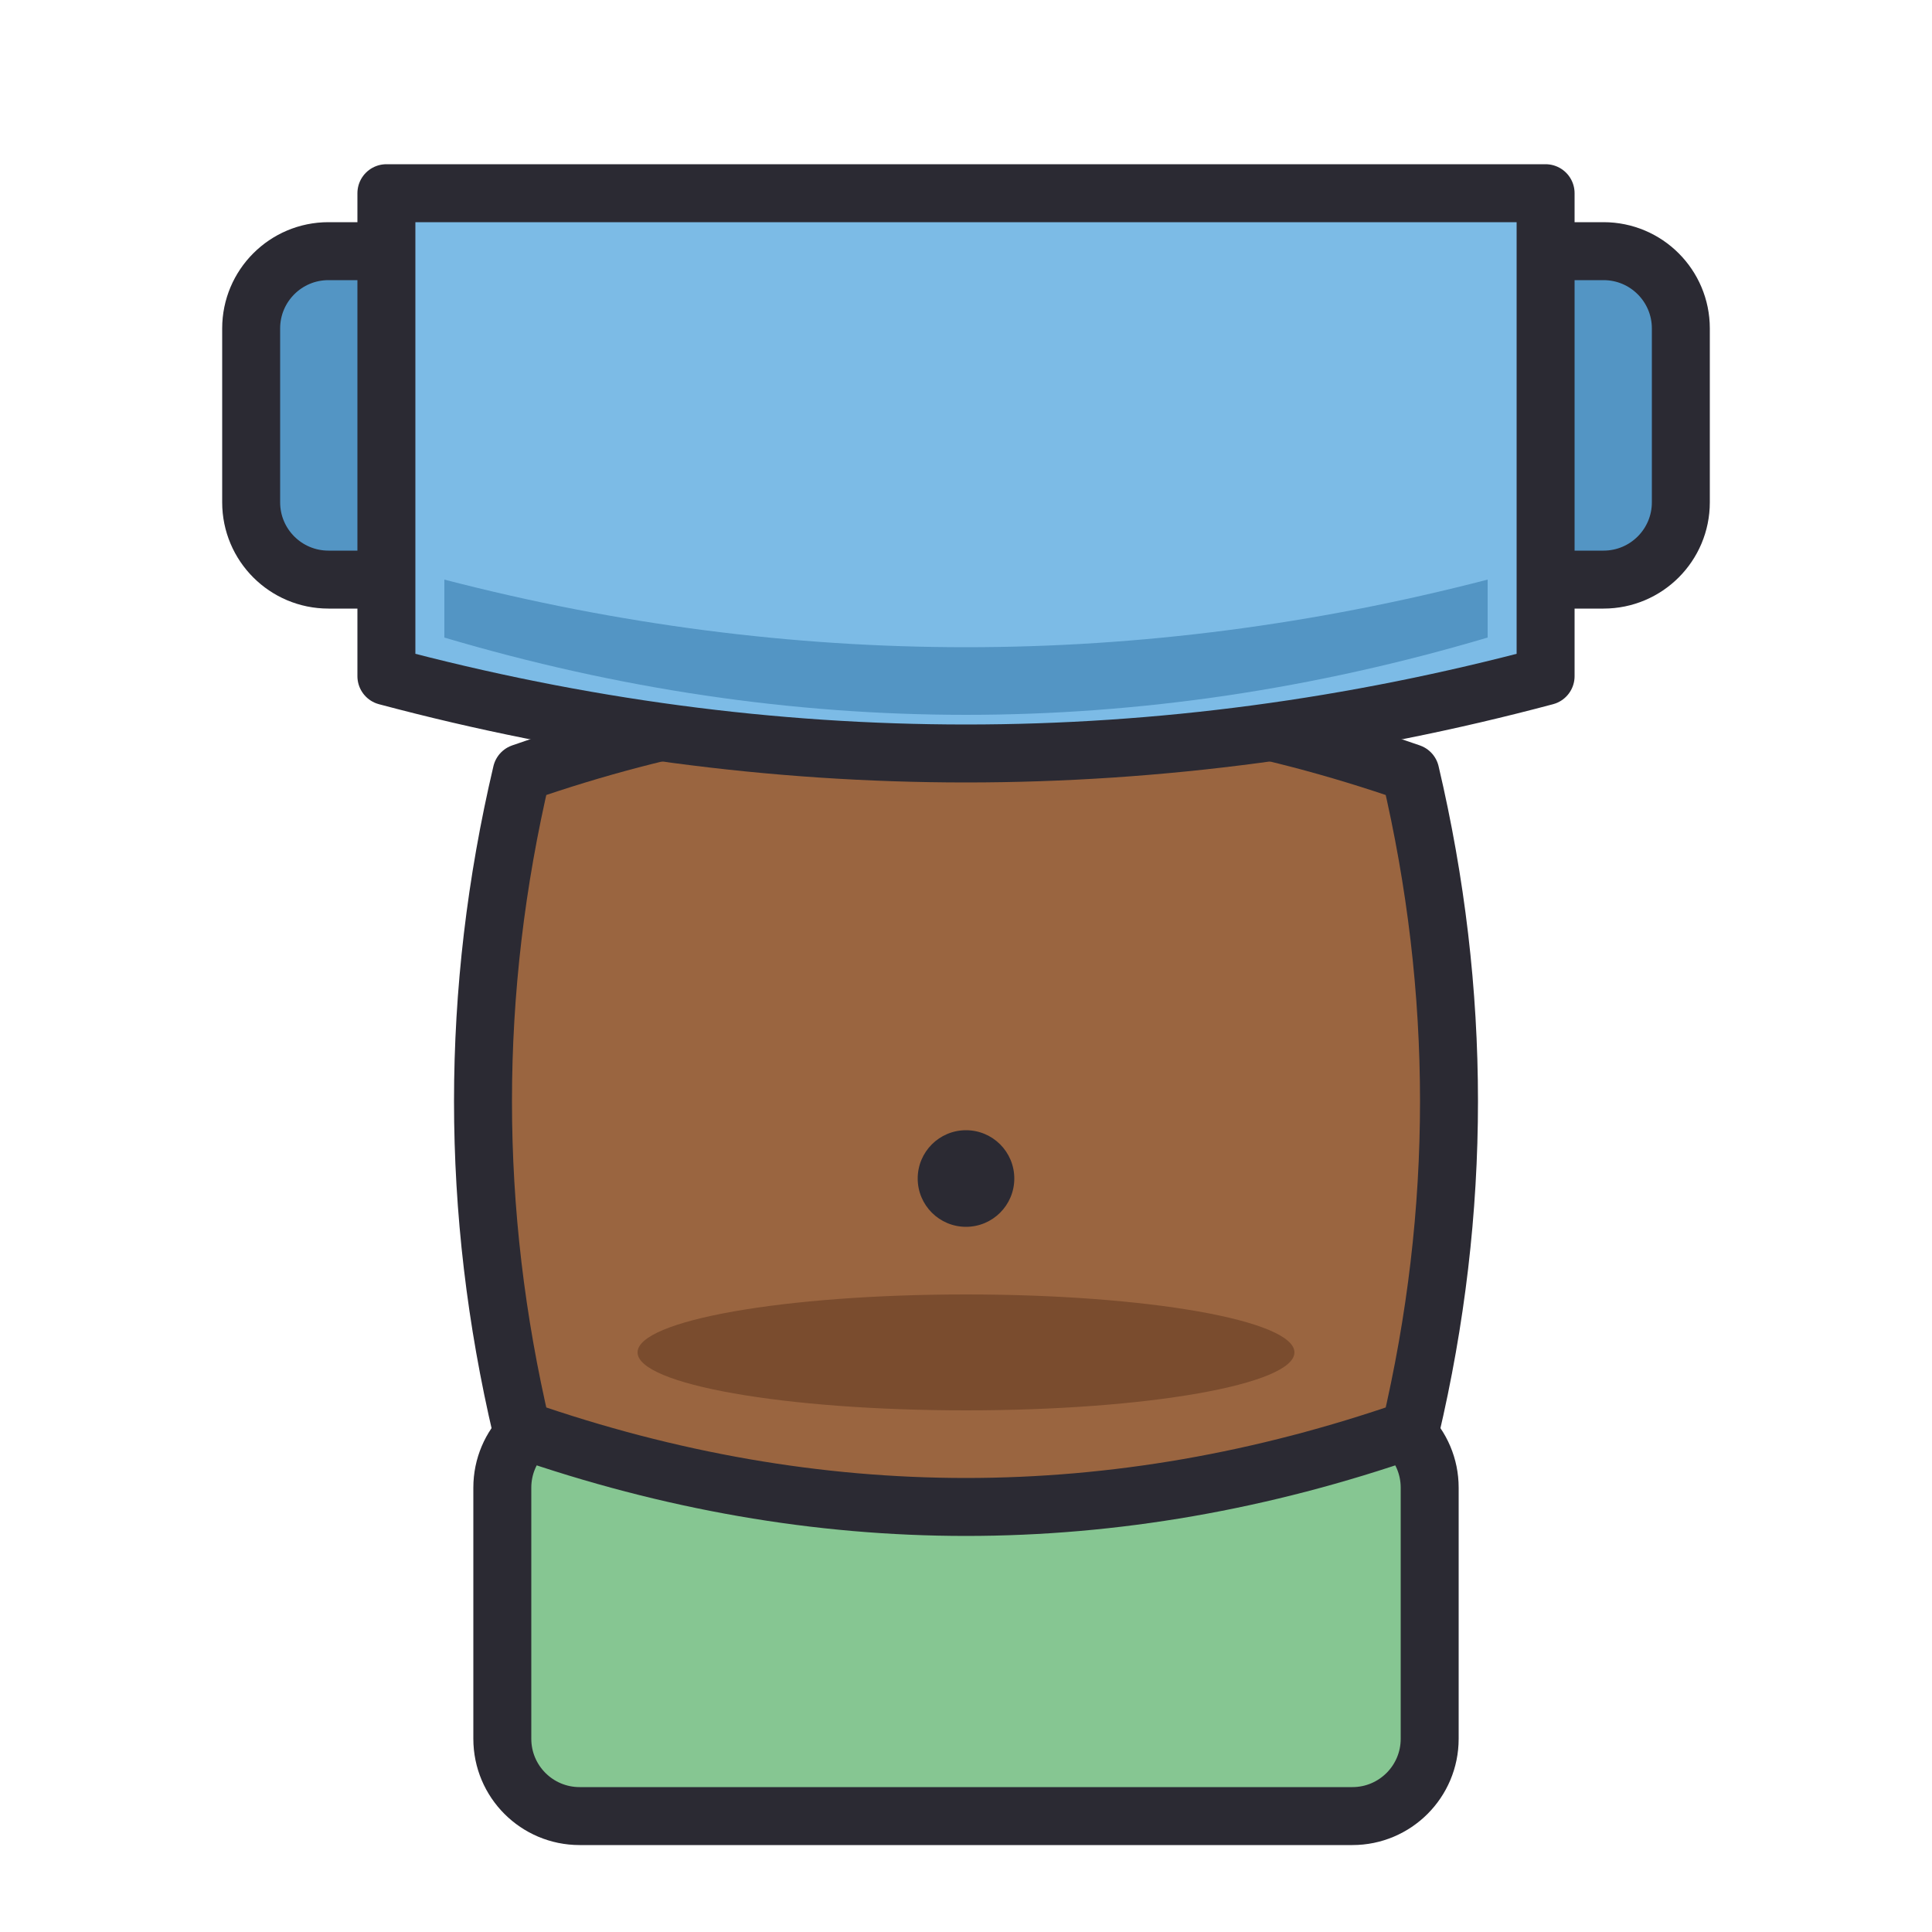
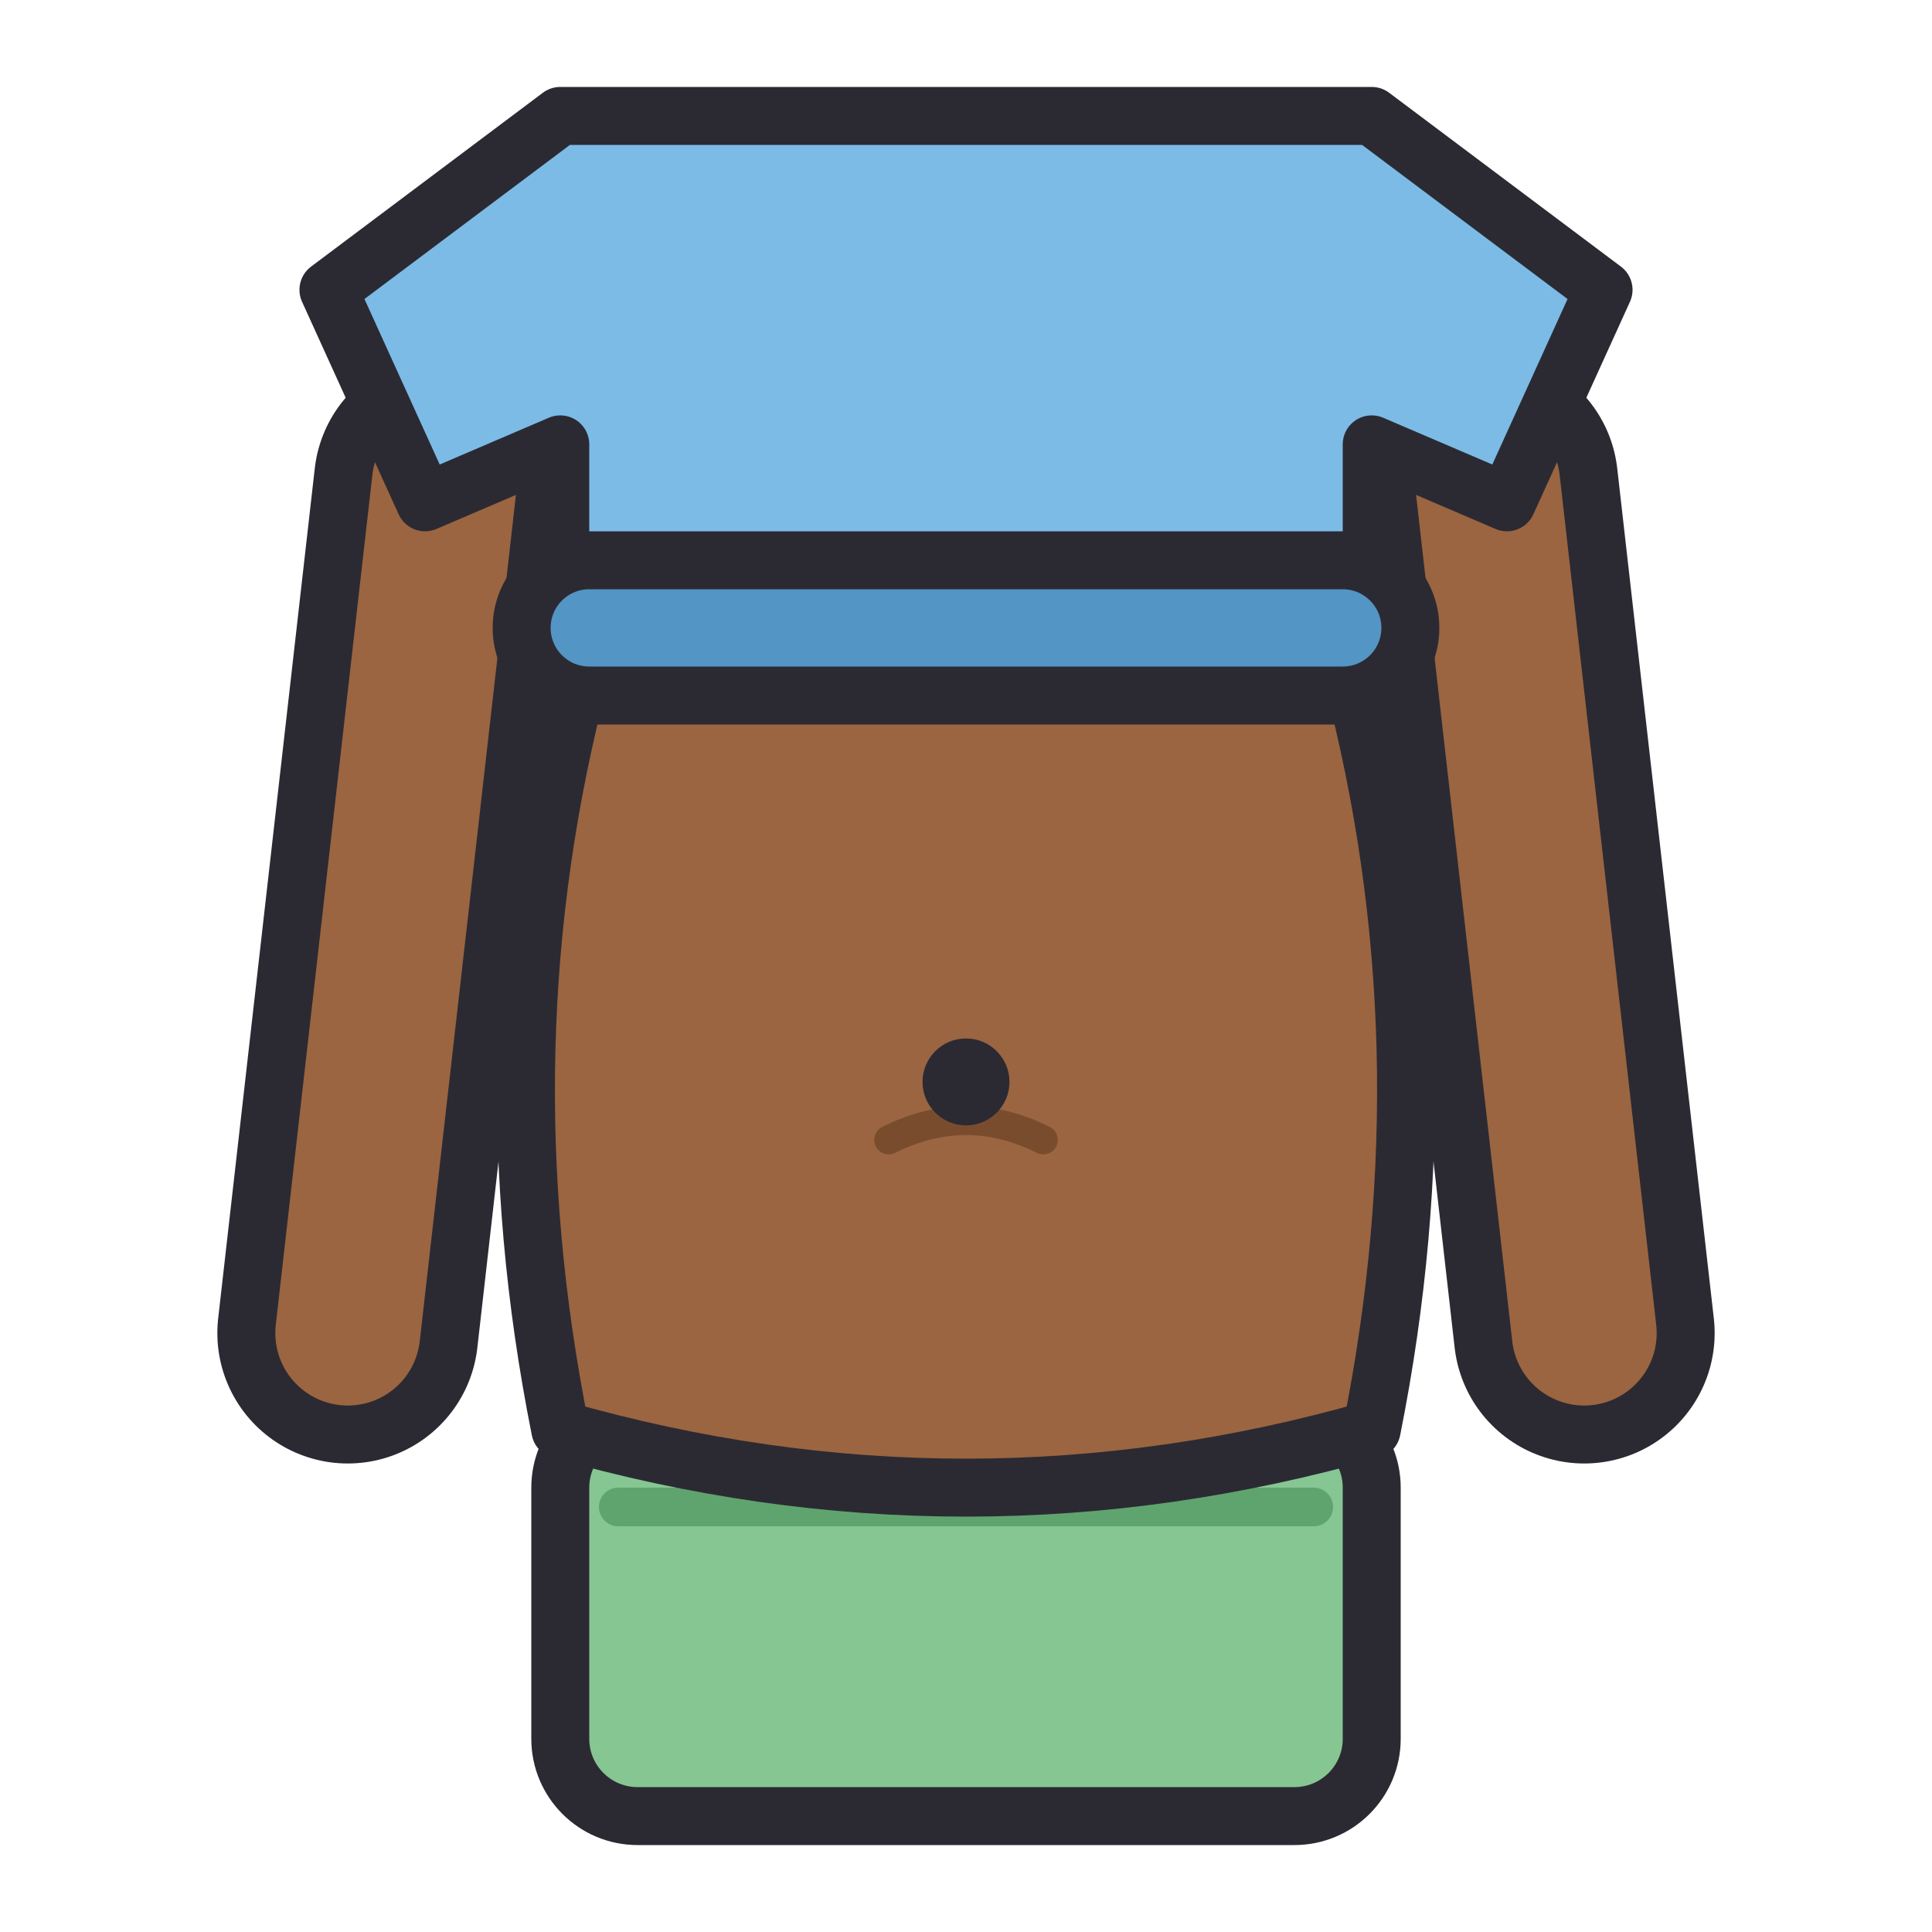
<svg xmlns="http://www.w3.org/2000/svg" viewBox="0 0 200 200" width="200" height="200" role="img" fill="none">
-   <rect x="52" y="146" width="96" height="42" rx="8" fill="#86c692" stroke="#2b2a33" stroke-width="6" stroke-linejoin="round" stroke-linecap="round" />
-   <path d="M54 80 q46 -16 92 0 q8 34 0 68 q-46 16 -92 0 q-8 -34 0 -68 z" fill="#9a6540" stroke="#2b2a33" stroke-width="6" stroke-linejoin="round" stroke-linecap="round" />
-   <ellipse cx="100" cy="140" rx="34" ry="6" fill="#7a4c2e" />
-   <rect x="26" y="26" width="24" height="34" rx="8" fill="#5395c4" stroke="#2b2a33" stroke-width="6" stroke-linejoin="round" stroke-linecap="round" />
-   <rect x="150" y="26" width="24" height="34" rx="8" fill="#5395c4" stroke="#2b2a33" stroke-width="6" stroke-linejoin="round" stroke-linecap="round" />
-   <circle cx="100" cy="122" r="5" fill="#2b2a33" />
-   <path d="M40 20 h120 v50 q-60 16 -120 0 z" fill="#7cbbe6" stroke="#2b2a33" stroke-width="6" stroke-linejoin="round" stroke-linecap="round" />
-   <path d="M46 60 q54 14 108 0 v6 q-54 16 -108 0 z" fill="#5395c4" />
+   <line x1="46" y1="50" x2="36" y2="138" stroke="#2b2a33" stroke-width="27" stroke-linecap="round" />
+   <line x1="46" y1="50" x2="36" y2="138" stroke="#9a6540" stroke-width="15" stroke-linecap="round" />
+   <line x1="154" y1="50" x2="164" y2="138" stroke="#2b2a33" stroke-width="27" stroke-linecap="round" />
+   <line x1="154" y1="50" x2="164" y2="138" stroke="#9a6540" stroke-width="15" stroke-linecap="round" />
+   <rect x="58" y="146" width="84" height="42" rx="8" fill="#86c692" stroke="#2b2a33" stroke-width="6" stroke-linejoin="round" stroke-linecap="round" />
+   <line x1="64" y1="156" x2="136" y2="156" stroke="#5fa46e" stroke-width="4" stroke-linecap="round" />
+   <path d="M60 70 q40 -10 80 0 q10 38 2 78 q-42 12 -84 0 q-8 -40 2 -78 z" fill="#9a6540" stroke="#2b2a33" stroke-width="6" stroke-linejoin="round" stroke-linecap="round" />
+   <path d="M92 118 q8 -4 16 0" fill="none" stroke="#7a4c2e" stroke-width="3" stroke-linecap="round" />
+   <circle cx="100" cy="112" r="4.5" fill="#2b2a33" />
+   <path d="M58 12 h84 l24 18 l-10 22 l-14 -6 v16 q-42 10 -84 0 v-16 l-14 6 l-10 -22 z" fill="#7cbbe6" stroke="#2b2a33" stroke-width="6" stroke-linejoin="round" stroke-linecap="round" />
+   <rect x="54" y="58" width="92" height="14" rx="7" fill="#5395c4" stroke="#2b2a33" stroke-width="6" stroke-linejoin="round" stroke-linecap="round" />
</svg>
